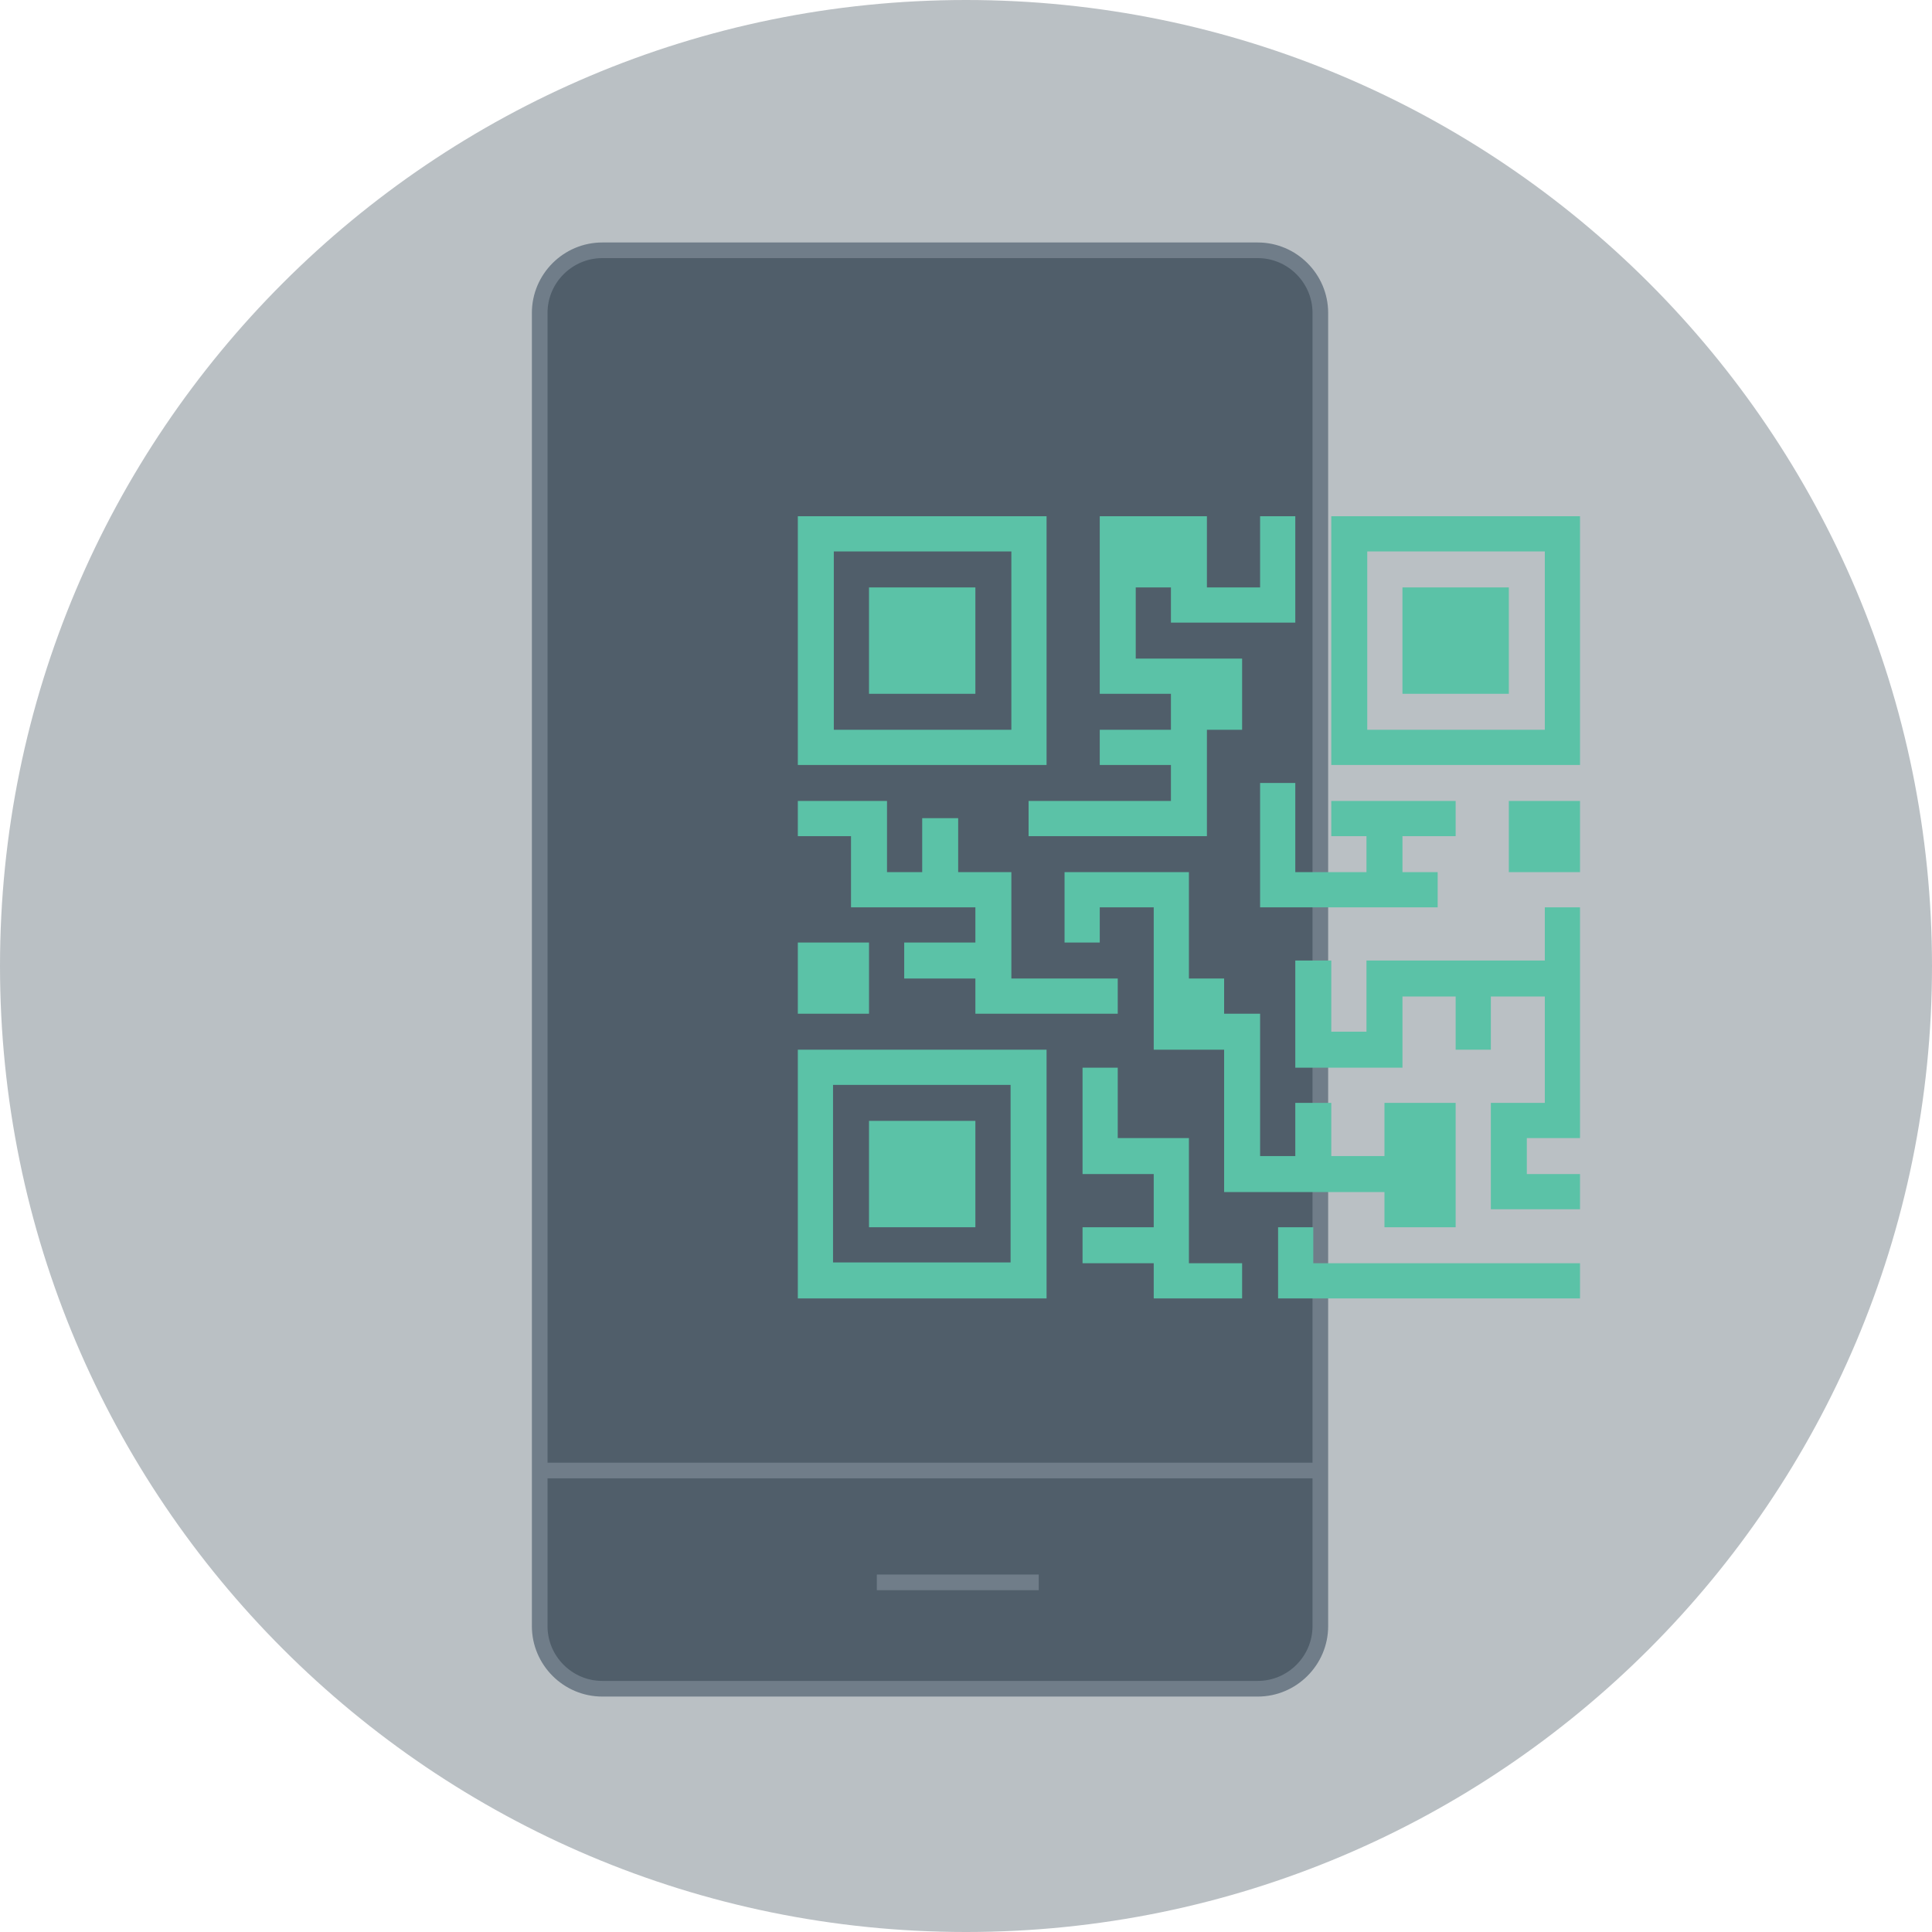
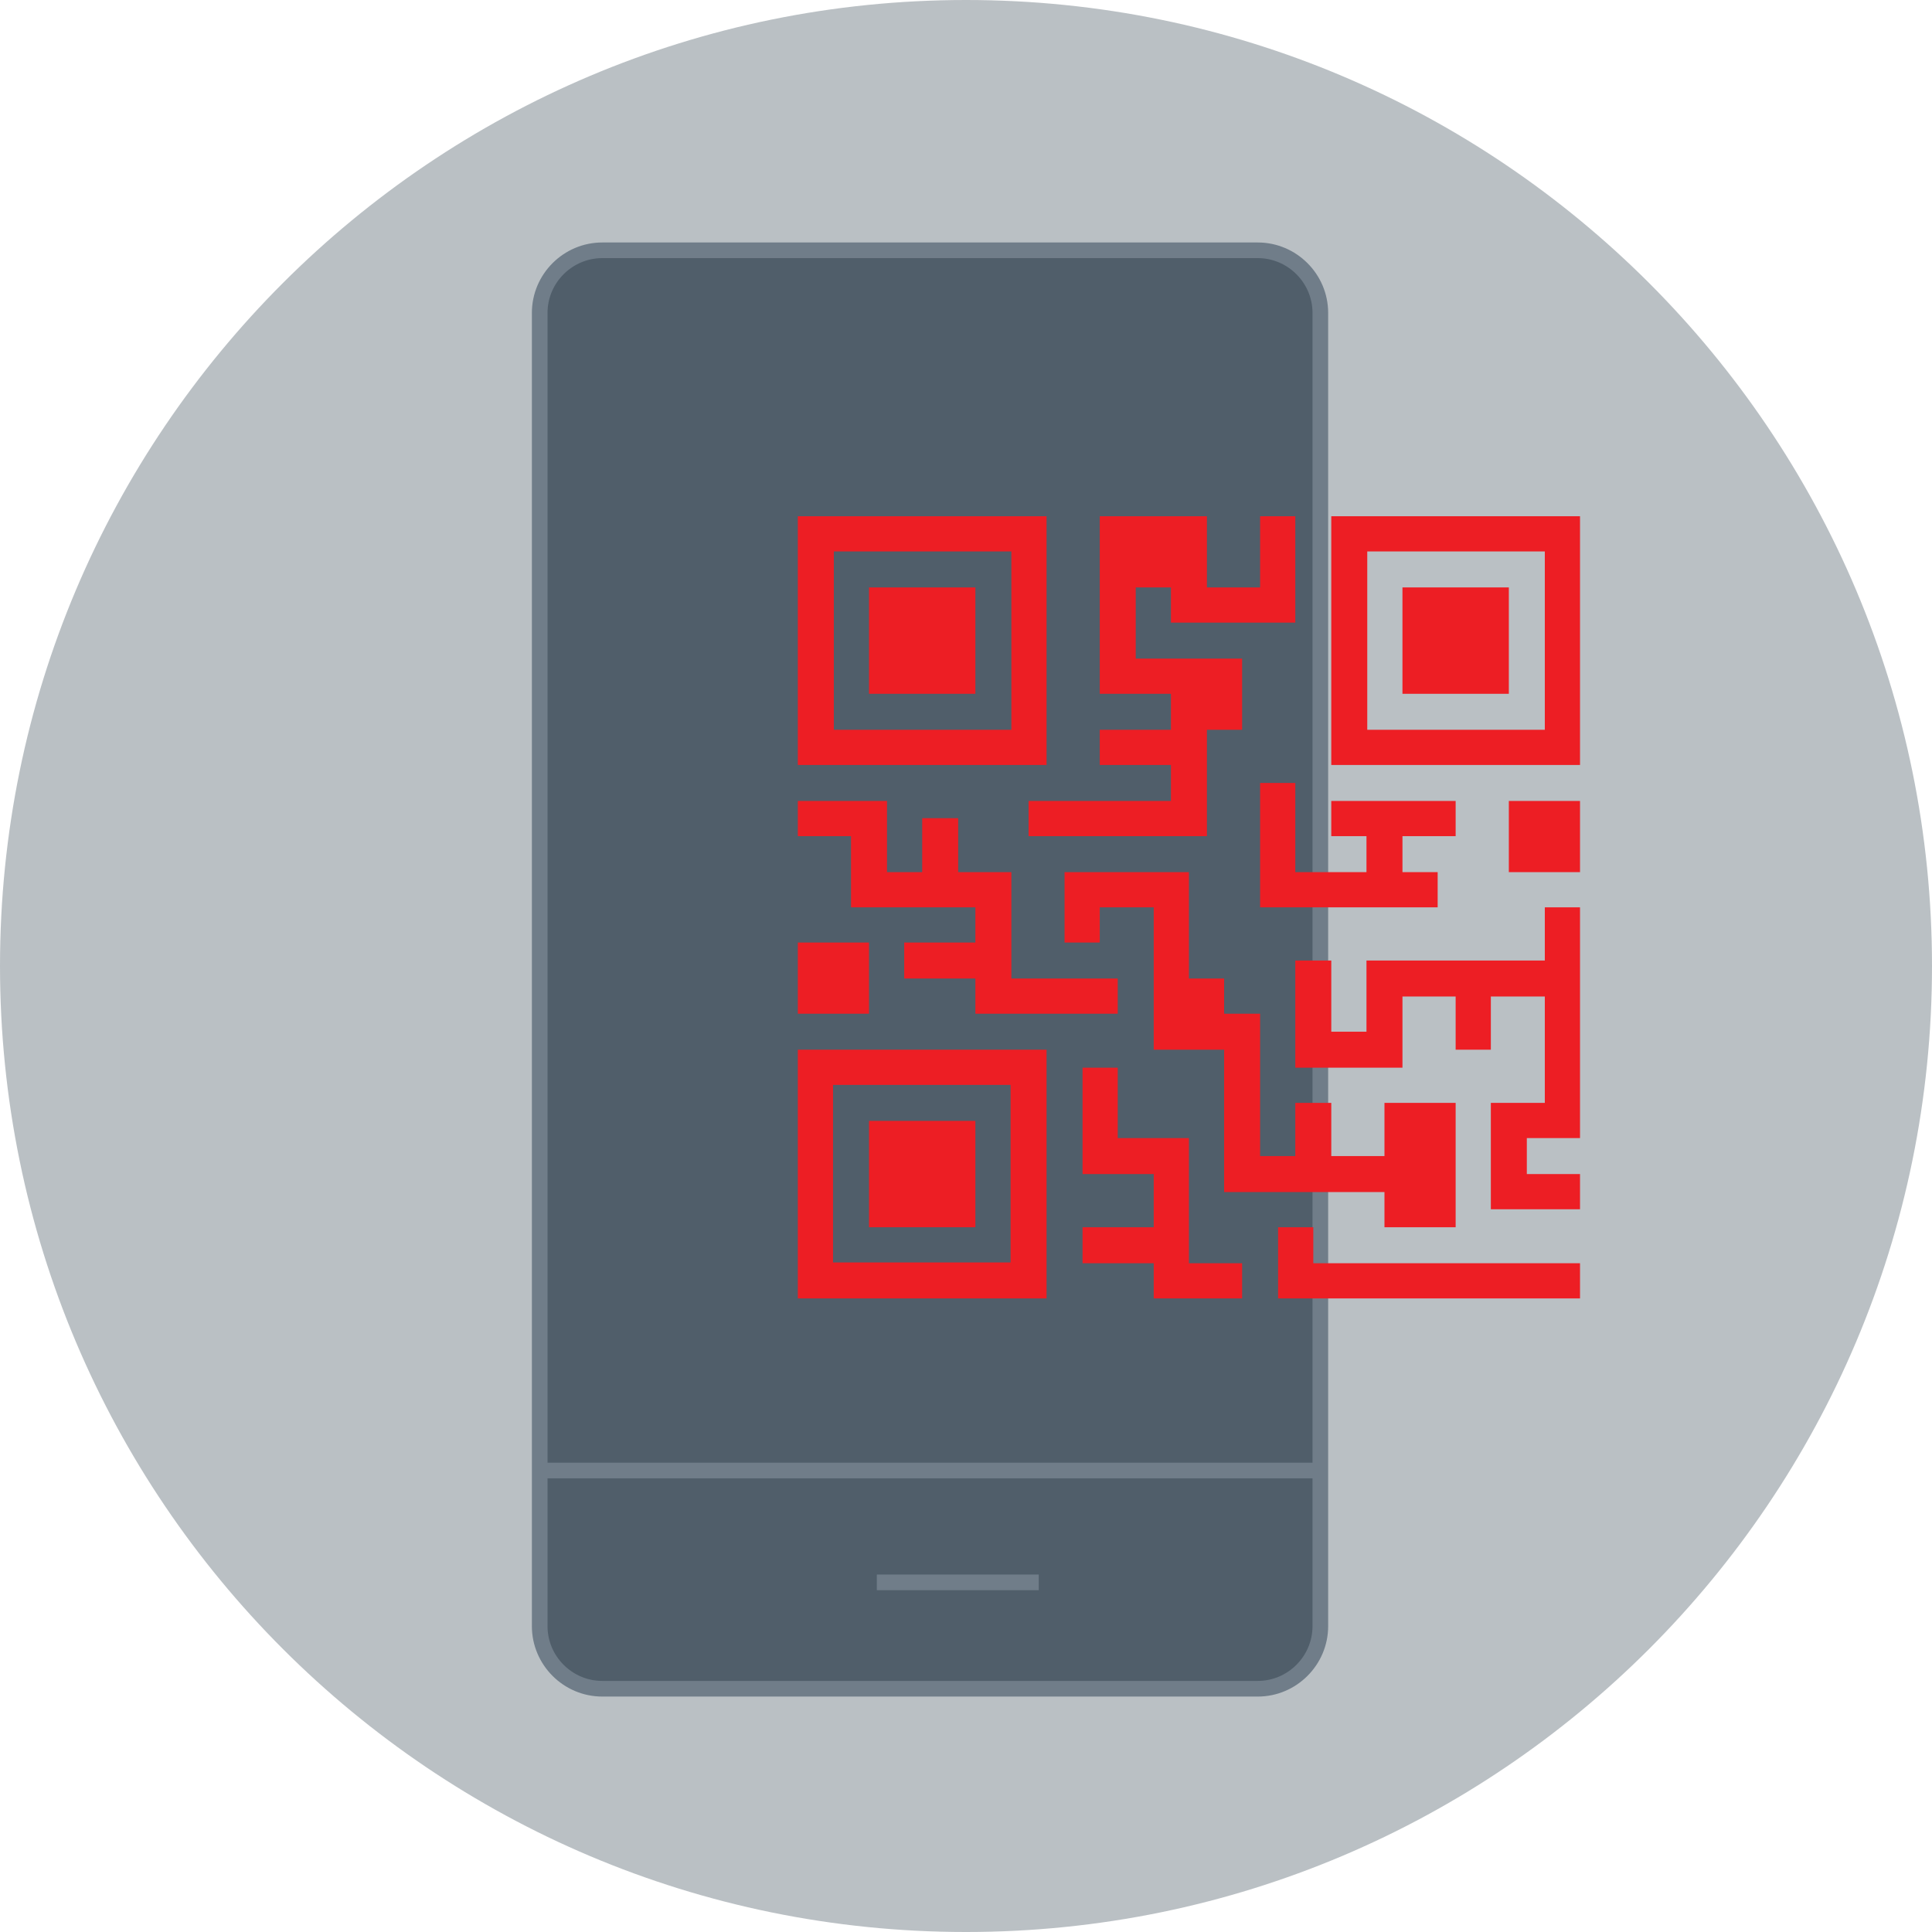
- <svg xmlns="http://www.w3.org/2000/svg" width="247px" height="247px" viewBox="0 0 247 247" version="1.1">
-   <defs>
-     <linearGradient x1="50.003%" y1="-0.003%" x2="50.003%" y2="75.267%" id="linearGradient-1">
-       <stop stop-color="#192C3A" offset="0%" />
-       <stop stop-color="#192C3A" offset="100%" />
-     </linearGradient>
-   </defs>
-   <g id="Page-1" stroke="none" stroke-width="1" fill="none" fill-rule="evenodd">
-     <g id="onboarding-tour-phone">
-       <path d="M123.5,247 C191.7,247 247,191.7 247,123.5 C247,55.3 191.7,0 123.5,0 C55.3,0 0,55.3 0,123.5 C0,191.7 55.3,247 123.5,247 Z" id="Shape" fill="url(#linearGradient-1)" fill-rule="nonzero" opacity="0.3" />
-       <g id="Group" transform="translate(69, 32)" stroke="#707D89" stroke-width="2">
-         <path d="M8,0 L91.8,0 C96.2,0 99.8,3.6 99.8,8 L99.8,175.9 C99.8,180.3 96.2,183.9 91.8,183.9 L8,183.9 C3.6,183.9 0,180.3 0,175.9 L0,8 C0,3.6 3.6,0 8,0 Z" id="Shape" fill-opacity="0.655" fill="#192C3A" fill-rule="nonzero" />
-         <path d="M0.5,156 L99.3,156" id="Shape" stroke-linecap="square" />
-         <path d="M44.1,170.3 L62.8,170.3" id="Shape" stroke-linecap="square" />
-       </g>
-       <g id="Group" transform="translate(102, 66)" fill-rule="nonzero" fill="#5BC2A7">
-         <path d="M31.8,0 L0,0 L0,31.8 L31.8,31.8 L31.8,0 L31.8,0 Z M27.3,27.3 L4.6,27.3 L4.6,4.5 L27.3,4.5 L27.3,27.3 L27.3,27.3 Z" id="Shape" />
-         <polygon id="Shape" points="65.9 90.9 61.4 90.9 61.4 100 100 100 100 95.5 65.9 95.5" />
-         <rect id="Rectangle-path" x="9.1" y="9.1" width="13.6" height="13.6" />
-         <path d="M0,100 L31.8,100 L31.8,68.2 L0,68.2 L0,100 L0,100 Z M4.5,72.7 L27.2,72.7 L27.2,95.4 L4.5,95.4 L4.5,72.7 L4.5,72.7 Z" id="Shape" />
-         <rect id="Rectangle-path" x="9.1" y="77.3" width="13.6" height="13.6" />
-         <path d="M68.2,0 L68.2,31.8 L100,31.8 L100,0 L68.2,0 L68.2,0 Z M95.5,27.3 L72.8,27.3 L72.8,4.5 L95.5,4.5 L95.5,27.3 L95.5,27.3 Z" id="Shape" />
-         <rect id="Rectangle-path" x="77.3" y="9.1" width="13.6" height="13.6" />
-         <rect id="Rectangle-path" x="90.9" y="36.4" width="9.1" height="9.1" />
-         <rect id="Rectangle-path" x="0" y="54.5" width="9.1" height="9.1" />
-         <polygon id="Shape" points="47.7 36.4 29.5 36.4 29.5 40.9 52.3 40.9 52.3 31.8 52.3 27.3 56.8 27.3 56.8 18.2 52.3 18.2 47.7 18.2 43.2 18.2 43.2 9.1 47.7 9.1 47.7 13.6 63.6 13.6 63.6 0 59.1 0 59.1 9.1 52.3 9.1 52.3 0 50 0 40.9 0 38.6 0 38.6 22.7 47.7 22.7 47.7 27.3 38.6 27.3 38.6 31.8 47.7 31.8" />
-         <polygon id="Shape" points="6.8 50 15.9 50 20.5 50 22.7 50 22.7 54.5 13.6 54.5 13.6 59.1 22.7 59.1 22.7 63.6 40.9 63.6 40.9 59.1 27.3 59.1 27.3 54.5 27.3 45.5 20.5 45.5 20.5 38.6 15.9 38.6 15.9 45.5 11.4 45.5 11.4 36.4 0 36.4 0 40.9 6.8 40.9" />
-         <polygon id="Shape" points="50 90.9 50 79.5 40.9 79.5 40.9 70.5 36.4 70.5 36.4 84.1 45.5 84.1 45.5 90.9 36.4 90.9 36.4 95.5 45.5 95.5 45.5 100 56.8 100 56.8 95.5 50 95.5" />
-         <polygon id="Shape" points="72.7 45.5 63.6 45.5 63.6 34.1 59.1 34.1 59.1 50 81.8 50 81.8 45.5 77.3 45.5 77.3 40.9 84.1 40.9 84.1 36.4 77.3 36.4 72.7 36.4 68.2 36.4 68.2 40.9 72.7 40.9" />
-         <polygon id="Shape" points="68.2 86.4 75 86.4 75 90.9 84.1 90.9 84.1 86.4 84.1 81.8 84.1 75 75 75 75 81.8 68.2 81.8 68.2 75 63.6 75 63.6 81.8 59.1 81.8 59.1 63.6 54.5 63.6 54.5 59.1 50 59.1 50 45.5 34.1 45.5 34.1 54.5 38.6 54.5 38.6 50 45.5 50 45.5 59.1 45.5 68.2 54.5 68.2 54.5 81.8 54.5 86.4 59.1 86.4 63.6 86.4" />
-         <polygon id="Shape" points="95.5 56.8 88.6 56.8 84.1 56.8 72.7 56.8 72.7 65.9 68.2 65.9 68.2 56.8 63.6 56.8 63.6 70.5 77.3 70.5 77.3 61.4 84.1 61.4 84.1 68.2 88.6 68.2 88.6 61.4 95.5 61.4 95.5 75 88.6 75 88.6 88.6 100 88.6 100 84.1 93.2 84.1 93.2 79.5 100 79.5 100 61.4 100 56.8 100 50 95.5 50" />
-       </g>
-     </g>
+ <svg xmlns="http://www.w3.org/2000/svg" version="1.1" id="Layer_1" x="0px" y="0px" viewBox="0 0 247 247" style="enable-background:new 0 0 247 247;" xml:space="preserve">
+   <style type="text/css">
+ 	.st0{opacity:0.3;fill:url(#Shape_14_);enable-background:new    ;}
+ 	.st1{fill:#192C3A;fill-opacity:0.655;stroke:#707D89;stroke-width:2;}
+ 	.st2{fill:none;stroke:#707D89;stroke-width:2;stroke-linecap:square;}
+ 	.st3{fill:#ED1E24;}
+ </style>
+   <linearGradient id="Shape_14_" gradientUnits="userSpaceOnUse" x1="-180.763" y1="518.899" x2="-180.763" y2="518.146" gradientTransform="matrix(247 0 0 -247 44772 128168)">
+     <stop offset="0" style="stop-color:#192C3A" />
+     <stop offset="1" style="stop-color:#192C3A" />
+   </linearGradient>
+   <path id="Shape" class="st0" d="M123.5,247c68.2,0,123.5-55.3,123.5-123.5S191.7,0,123.5,0S0,55.3,0,123.5S55.3,247,123.5,247z" />
+   <g id="Group" transform="translate(69, 32)">
+     <path id="Shape_1_" class="st1" d="M8,0h83.8c4.4,0,8,3.6,8,8v167.9c0,4.4-3.6,8-8,8H8c-4.4,0-8-3.6-8-8V8C0,3.6,3.6,0,8,0z" />
+     <path id="Shape_2_" class="st2" d="M0.5,156h98.8" />
+     <path id="Shape_3_" class="st2" d="M44.1,170.3h18.7" />
+   </g>
+   <g id="Group_1_" transform="translate(102, 66)">
+     <path id="Shape_4_" class="st3" d="M31.8,0H0v31.8h31.8V0L31.8,0z M27.3,27.3H4.6V4.5h22.7V27.3L27.3,27.3z" />
+     <polygon id="Shape_5_" class="st3" points="65.9,90.9 61.4,90.9 61.4,100 100,100 100,95.5 65.9,95.5  " />
+     <rect id="Rectangle-path" x="9.1" y="9.1" class="st3" width="13.6" height="13.6" />
+     <path id="Shape_6_" class="st3" d="M0,100h31.8V68.2H0V100L0,100z M4.5,72.7h22.7v22.7H4.5V72.7L4.5,72.7z" />
+     <rect id="Rectangle-path_1_" x="9.1" y="77.3" class="st3" width="13.6" height="13.6" />
+     <path id="Shape_7_" class="st3" d="M68.2,0v31.8H100V0H68.2L68.2,0z M95.5,27.3H72.8V4.5h22.7V27.3L95.5,27.3z" />
+     <rect id="Rectangle-path_2_" x="77.3" y="9.1" class="st3" width="13.6" height="13.6" />
+     <rect id="Rectangle-path_3_" x="90.9" y="36.4" class="st3" width="9.1" height="9.1" />
+     <rect id="Rectangle-path_4_" y="54.5" class="st3" width="9.1" height="9.1" />
+     <polygon id="Shape_8_" class="st3" points="47.7,36.4 29.5,36.4 29.5,40.9 52.3,40.9 52.3,31.8 52.3,27.3 56.8,27.3 56.8,18.2    52.3,18.2 47.7,18.2 43.2,18.2 43.2,9.1 47.7,9.1 47.7,13.6 63.6,13.6 63.6,0 59.1,0 59.1,9.1 52.3,9.1 52.3,0 50,0 40.9,0 38.6,0    38.6,22.7 47.7,22.7 47.7,27.3 38.6,27.3 38.6,31.8 47.7,31.8  " />
+     <polygon id="Shape_9_" class="st3" points="6.8,50 15.9,50 20.5,50 22.7,50 22.7,54.5 13.6,54.5 13.6,59.1 22.7,59.1 22.7,63.6    40.9,63.6 40.9,59.1 27.3,59.1 27.3,54.5 27.3,45.5 20.5,45.5 20.5,38.6 15.9,38.6 15.9,45.5 11.4,45.5 11.4,36.4 0,36.4 0,40.9    6.8,40.9  " />
+     <polygon id="Shape_10_" class="st3" points="50,90.9 50,79.5 40.9,79.5 40.9,70.5 36.4,70.5 36.4,84.1 45.5,84.1 45.5,90.9    36.4,90.9 36.4,95.5 45.5,95.5 45.5,100 56.8,100 56.8,95.5 50,95.5  " />
+     <polygon id="Shape_11_" class="st3" points="72.7,45.5 63.6,45.5 63.6,34.1 59.1,34.1 59.1,50 81.8,50 81.8,45.5 77.3,45.5    77.3,40.9 84.1,40.9 84.1,36.4 77.3,36.4 72.7,36.4 68.2,36.4 68.2,40.9 72.7,40.9  " />
+     <polygon id="Shape_12_" class="st3" points="68.2,86.4 75,86.4 75,90.9 84.1,90.9 84.1,86.4 84.1,81.8 84.1,75 75,75 75,81.8    68.2,81.8 68.2,75 63.6,75 63.6,81.8 59.1,81.8 59.1,63.6 54.5,63.6 54.5,59.1 50,59.1 50,45.5 34.1,45.5 34.1,54.5 38.6,54.5    38.6,50 45.5,50 45.5,59.1 45.5,68.2 54.5,68.2 54.5,81.8 54.5,86.4 59.1,86.4 63.6,86.4  " />
+     <polygon id="Shape_13_" class="st3" points="95.5,56.8 88.6,56.8 84.1,56.8 72.7,56.8 72.7,65.9 68.2,65.9 68.2,56.8 63.6,56.8    63.6,70.5 77.3,70.5 77.3,61.4 84.1,61.4 84.1,68.2 88.6,68.2 88.6,61.4 95.5,61.4 95.5,75 88.6,75 88.6,88.6 100,88.6 100,84.1    93.2,84.1 93.2,79.5 100,79.5 100,61.4 100,56.8 100,50 95.5,50  " />
  </g>
</svg>
